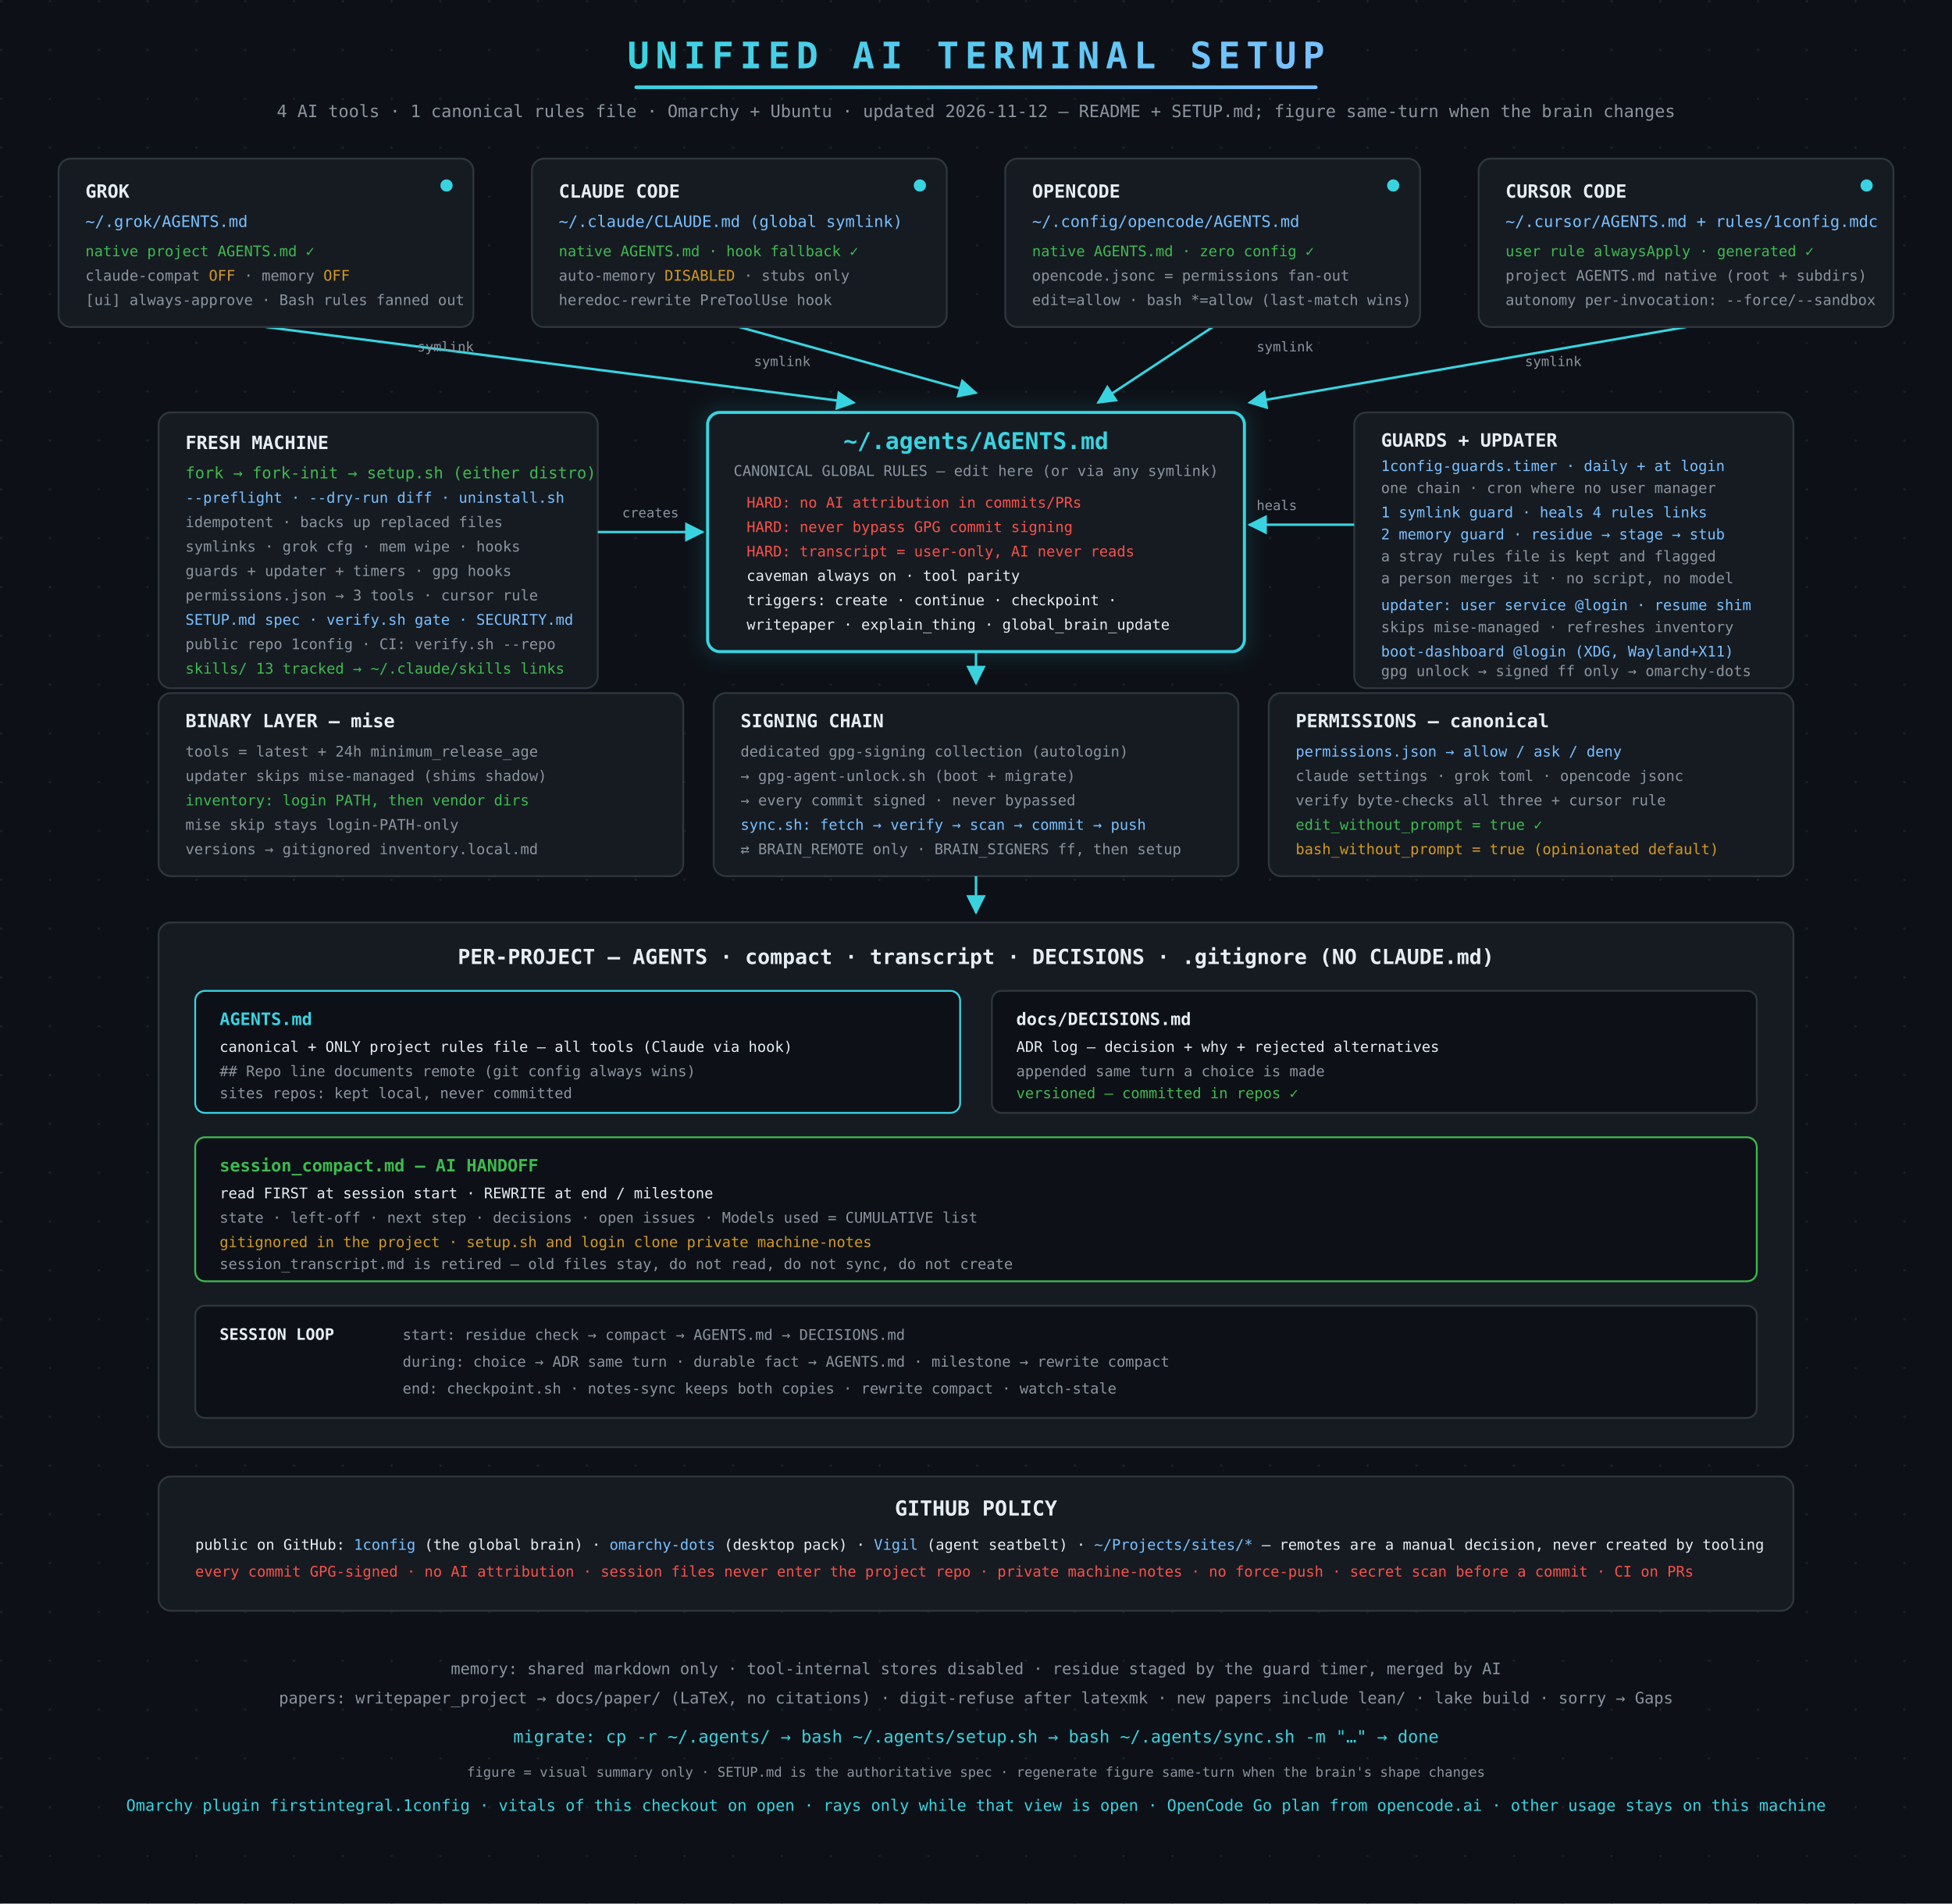
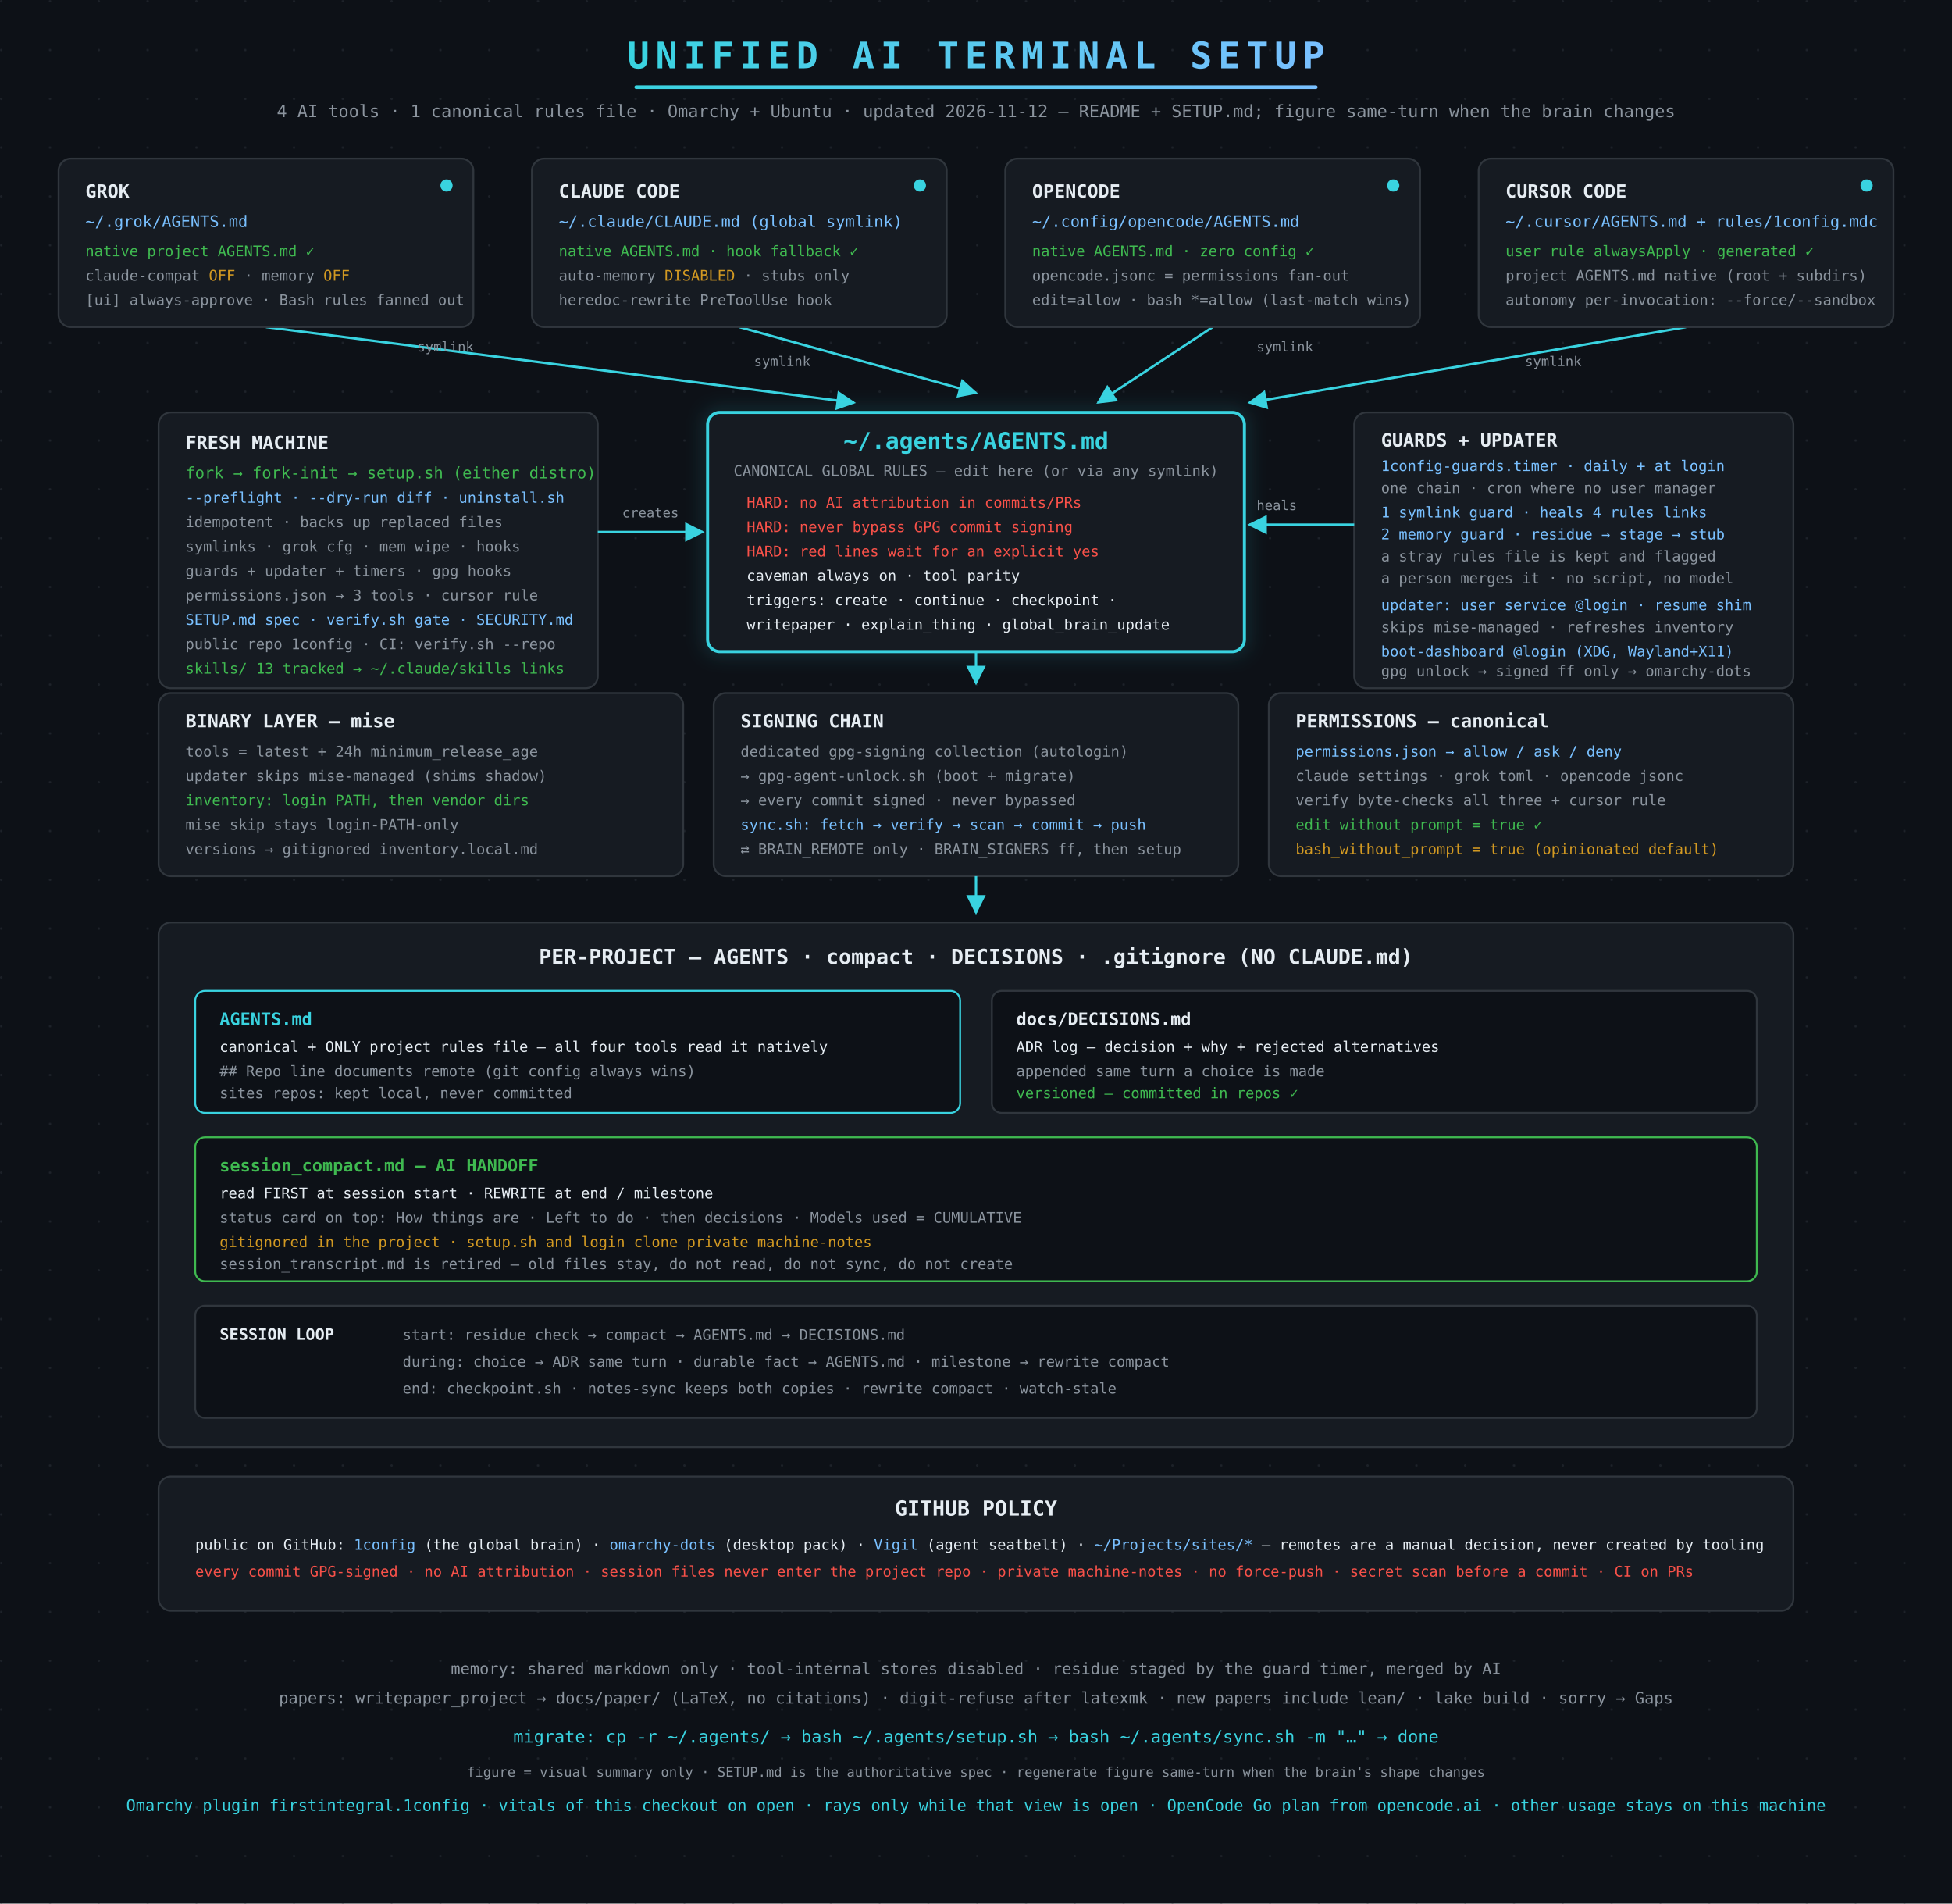
<svg xmlns="http://www.w3.org/2000/svg" width="1600" height="1560" viewBox="0 0 1600 1560" font-family="DejaVu Sans Mono, monospace">
  <defs>
    <pattern id="grid" width="40" height="40" patternUnits="userSpaceOnUse">
      <circle cx="1" cy="1" r="1" fill="#1c2128" />
    </pattern>
    <linearGradient id="acc" x1="0" y1="0" x2="1" y2="0">
      <stop offset="0" stop-color="#39d3e0" />
      <stop offset="1" stop-color="#79c0ff" />
    </linearGradient>
    <filter id="glow" x="-60%" y="-60%" width="220%" height="220%">
      <feGaussianBlur stdDeviation="7" />
    </filter>
    <marker id="arr" viewBox="0 0 10 10" refX="9" refY="5" markerWidth="8" markerHeight="8" orient="auto-start-reverse">
      <path d="M0,0 L10,5 L0,10 z" fill="#39d3e0" />
    </marker>
    <marker id="arrd" viewBox="0 0 10 10" refX="9" refY="5" markerWidth="7" markerHeight="7" orient="auto-start-reverse">
      <path d="M0,0 L10,5 L0,10 z" fill="#d29922" />
    </marker>
  </defs>
  <rect width="1600" height="1560" fill="#0d1117" />
  <rect width="1600" height="1560" fill="url(#grid)" />
  <text x="800" y="56" text-anchor="middle" font-size="30" font-weight="bold" fill="url(#acc)" letter-spacing="5">UNIFIED AI TERMINAL SETUP</text>
  <rect x="520" y="70" width="560" height="3" rx="1.5" fill="url(#acc)" />
  <text x="800" y="96" text-anchor="middle" font-size="14" fill="#8b949e">4 AI tools · 1 canonical rules file · Omarchy + Ubuntu · updated 2026-11-12 — README + SETUP.md; figure same-turn when the brain changes</text>
  <line x1="218" y1="268" x2="700" y2="330" stroke="#39d3e0" stroke-width="2" marker-end="url(#arr)" />
  <text x="342" y="288" font-size="11" fill="#8b949e">symlink</text>
  <line x1="606" y1="268" x2="800" y2="322" stroke="#39d3e0" stroke-width="2" marker-end="url(#arr)" />
  <text x="618" y="300" font-size="11" fill="#8b949e">symlink</text>
  <line x1="994" y1="268" x2="900" y2="330" stroke="#39d3e0" stroke-width="2" marker-end="url(#arr)" />
  <text x="1030" y="288" font-size="11" fill="#8b949e">symlink</text>
  <line x1="1382" y1="268" x2="1024" y2="330" stroke="#39d3e0" stroke-width="2" marker-end="url(#arr)" />
  <text x="1250" y="300" font-size="11" fill="#8b949e">symlink</text>
  <rect x="48" y="130" width="340" height="138" rx="10" fill="#161b22" stroke="#30363d" stroke-width="1.5" />
  <circle cx="366" cy="152" r="5" fill="#39d3e0" />
  <text x="70" y="162" font-size="15" font-weight="bold" fill="#e6edf3">GROK</text>
  <text x="70" y="186" font-size="13" fill="#79c0ff">~/.grok/AGENTS.md</text>
  <text x="70" y="210" font-size="12" fill="#3fb950">native project AGENTS.md ✓</text>
  <text x="70" y="230" font-size="12" fill="#8b949e">claude-compat <tspan fill="#d29922">OFF</tspan> · memory <tspan fill="#d29922">OFF</tspan>
  </text>
  <text x="70" y="250" font-size="12" fill="#8b949e">[ui] always-approve · Bash rules fanned out</text>
  <rect x="436" y="130" width="340" height="138" rx="10" fill="#161b22" stroke="#30363d" stroke-width="1.5" />
  <circle cx="754" cy="152" r="5" fill="#39d3e0" />
  <text x="458" y="162" font-size="15" font-weight="bold" fill="#e6edf3">CLAUDE CODE</text>
  <text x="458" y="186" font-size="13" fill="#79c0ff">~/.claude/CLAUDE.md (global symlink)</text>
  <text x="458" y="210" font-size="12" fill="#3fb950">native AGENTS.md · hook fallback ✓</text>
  <text x="458" y="230" font-size="12" fill="#8b949e">auto-memory <tspan fill="#d29922">DISABLED</tspan> · stubs only</text>
  <text x="458" y="250" font-size="12" fill="#8b949e">heredoc-rewrite PreToolUse hook</text>
  <rect x="824" y="130" width="340" height="138" rx="10" fill="#161b22" stroke="#30363d" stroke-width="1.5" />
  <circle cx="1142" cy="152" r="5" fill="#39d3e0" />
  <text x="846" y="162" font-size="15" font-weight="bold" fill="#e6edf3">OPENCODE</text>
  <text x="846" y="186" font-size="13" fill="#79c0ff">~/.config/opencode/AGENTS.md</text>
  <text x="846" y="210" font-size="12" fill="#3fb950">native AGENTS.md · zero config ✓</text>
  <text x="846" y="230" font-size="12" fill="#8b949e">opencode.jsonc = permissions fan-out</text>
  <text x="846" y="250" font-size="12" fill="#8b949e">edit=allow · bash *=allow (last-match wins)</text>
  <rect x="1212" y="130" width="340" height="138" rx="10" fill="#161b22" stroke="#30363d" stroke-width="1.5" />
  <circle cx="1530" cy="152" r="5" fill="#39d3e0" />
  <text x="1234" y="162" font-size="15" font-weight="bold" fill="#e6edf3">CURSOR CODE</text>
  <text x="1234" y="186" font-size="13" fill="#79c0ff">~/.cursor/AGENTS.md + rules/1config.mdc</text>
  <text x="1234" y="210" font-size="12" fill="#3fb950">user rule alwaysApply · generated ✓</text>
  <text x="1234" y="230" font-size="12" fill="#8b949e">project AGENTS.md native (root + subdirs)</text>
  <text x="1234" y="250" font-size="12" fill="#8b949e">autonomy per-invocation: --force/--sandbox</text>
  <rect x="580" y="338" width="440" height="196" rx="10" fill="none" stroke="#39d3e0" stroke-width="2.5" opacity="0.55" filter="url(#glow)" />
  <rect x="580" y="338" width="440" height="196" rx="10" fill="#161b22" stroke="#39d3e0" stroke-width="2.5" />
  <text x="800" y="368" text-anchor="middle" font-size="19" font-weight="bold" fill="#39d3e0">~/.agents/AGENTS.md</text>
  <text x="800" y="390" text-anchor="middle" font-size="12" fill="#8b949e">CANONICAL GLOBAL RULES — edit here (or via any symlink)</text>
  <text x="612" y="416" font-size="12" fill="#f85149">HARD: no AI attribution in commits/PRs</text>
  <text x="612" y="436" font-size="12" fill="#f85149">HARD: never bypass GPG commit signing</text>
-   <text x="612" y="456" font-size="12" fill="#f85149">HARD: transcript = user-only, AI never reads</text>
+   <text x="612" y="456" font-size="12" fill="#f85149">HARD: red lines wait for an explicit yes</text>
  <text x="612" y="476" font-size="12" fill="#e6edf3">caveman always on · tool parity</text>
  <text x="612" y="496" font-size="12" fill="#e6edf3">triggers: create · continue · checkpoint ·</text>
  <text x="612" y="516" font-size="12" fill="#e6edf3">writepaper · explain_thing · global_brain_update</text>
  <rect x="1110" y="338" width="360" height="226" rx="10" fill="#161b22" stroke="#30363d" stroke-width="1.5" />
  <text x="1132" y="366" font-size="15" font-weight="bold" fill="#e6edf3">GUARDS + UPDATER</text>
  <text x="1132" y="386" font-size="12" fill="#79c0ff">1config-guards.timer · daily + at login</text>
  <text x="1132" y="404" font-size="12" fill="#8b949e">one chain · cron where no user manager</text>
  <text x="1132" y="424" font-size="12" fill="#79c0ff">1 symlink guard · heals 4 rules links</text>
  <text x="1132" y="442" font-size="12" fill="#79c0ff">2 memory guard · residue → stage → stub</text>
  <text x="1132" y="460" font-size="12" fill="#8b949e">a stray rules file is kept and flagged</text>
  <text x="1132" y="478" font-size="12" fill="#8b949e">a person merges it · no script, no model</text>
  <text x="1132" y="500" font-size="12" fill="#79c0ff">updater: user service @login · resume shim</text>
  <text x="1132" y="518" font-size="12" fill="#8b949e">skips mise-managed · refreshes inventory</text>
  <text x="1132" y="538" font-size="12" fill="#79c0ff">boot-dashboard @login (XDG, Wayland+X11)</text>
  <text x="1132" y="554" font-size="12" fill="#8b949e">gpg unlock → signed ff only → omarchy-dots</text>
  <line x1="1110" y1="430" x2="1024" y2="430" stroke="#39d3e0" stroke-width="2" marker-end="url(#arr)" />
  <text x="1030" y="418" font-size="11" fill="#8b949e">heals</text>
  <rect x="130" y="338" width="360" height="226" rx="10" fill="#161b22" stroke="#30363d" stroke-width="1.5" />
  <text x="152" y="368" font-size="15" font-weight="bold" fill="#e6edf3">FRESH MACHINE</text>
  <text x="152" y="392" font-size="13" fill="#3fb950">fork → fork-init → setup.sh (either distro)</text>
  <text x="152" y="412" font-size="12" fill="#79c0ff">--preflight · --dry-run diff · uninstall.sh</text>
  <text x="152" y="432" font-size="12" fill="#8b949e">idempotent · backs up replaced files</text>
  <text x="152" y="452" font-size="12" fill="#8b949e">symlinks · grok cfg · mem wipe · hooks</text>
  <text x="152" y="472" font-size="12" fill="#8b949e">guards + updater + timers · gpg hooks</text>
  <text x="152" y="492" font-size="12" fill="#8b949e">permissions.json → 3 tools · cursor rule</text>
  <text x="152" y="512" font-size="12" fill="#79c0ff">SETUP.md spec · verify.sh gate · SECURITY.md</text>
  <text x="152" y="532" font-size="12" fill="#8b949e">public repo 1config · CI: verify.sh --repo</text>
  <text x="152" y="552" font-size="12" fill="#3fb950">skills/ 13 tracked → ~/.claude/skills links</text>
  <line x1="490" y1="436" x2="576" y2="436" stroke="#39d3e0" stroke-width="2" marker-end="url(#arr)" />
  <text x="510" y="424" font-size="11" fill="#8b949e">creates</text>
  <line x1="800" y1="534" x2="800" y2="560" stroke="#39d3e0" stroke-width="2" marker-end="url(#arr)" />
  <rect x="130" y="568" width="430" height="150" rx="10" fill="#161b22" stroke="#30363d" stroke-width="1.5" />
  <text x="152" y="596" font-size="15" font-weight="bold" fill="#e6edf3">BINARY LAYER — mise</text>
  <text x="152" y="620" font-size="12" fill="#8b949e">tools = latest + 24h minimum_release_age</text>
  <text x="152" y="640" font-size="12" fill="#8b949e">updater skips mise-managed (shims shadow)</text>
  <text x="152" y="660" font-size="12" fill="#3fb950">inventory: login PATH, then vendor dirs</text>
  <text x="152" y="680" font-size="12" fill="#8b949e">mise skip stays login-PATH-only</text>
  <text x="152" y="700" font-size="12" fill="#8b949e">versions → gitignored inventory.local.md</text>
  <rect x="585" y="568" width="430" height="150" rx="10" fill="#161b22" stroke="#30363d" stroke-width="1.5" />
  <text x="607" y="596" font-size="15" font-weight="bold" fill="#e6edf3">SIGNING CHAIN</text>
  <text x="607" y="620" font-size="12" fill="#8b949e">dedicated gpg-signing collection (autologin)</text>
  <text x="607" y="640" font-size="12" fill="#8b949e">→ gpg-agent-unlock.sh (boot + migrate)</text>
  <text x="607" y="660" font-size="12" fill="#8b949e">→ every commit signed · never bypassed</text>
  <text x="607" y="680" font-size="12" fill="#79c0ff">sync.sh: fetch → verify → scan → commit → push</text>
  <text x="607" y="700" font-size="12" fill="#8b949e">⇄ BRAIN_REMOTE only · BRAIN_SIGNERS ff, then setup</text>
  <rect x="1040" y="568" width="430" height="150" rx="10" fill="#161b22" stroke="#30363d" stroke-width="1.5" />
  <text x="1062" y="596" font-size="15" font-weight="bold" fill="#e6edf3">PERMISSIONS — canonical</text>
  <text x="1062" y="620" font-size="12" fill="#79c0ff">permissions.json → allow / ask / deny</text>
  <text x="1062" y="640" font-size="12" fill="#8b949e">claude settings · grok toml · opencode jsonc</text>
  <text x="1062" y="660" font-size="12" fill="#8b949e">verify byte-checks all three + cursor rule</text>
  <text x="1062" y="680" font-size="12" fill="#3fb950">edit_without_prompt = true ✓</text>
  <text x="1062" y="700" font-size="12" fill="#d29922">bash_without_prompt = true (opinionated default)</text>
  <line x1="800" y1="718" x2="800" y2="748" stroke="#39d3e0" stroke-width="2" marker-end="url(#arr)" />
  <rect x="130" y="756" width="1340" height="430" rx="10" fill="#161b22" stroke="#30363d" stroke-width="1.5" />
-   <text x="800" y="790" text-anchor="middle" font-size="17" font-weight="bold" fill="#e6edf3">PER-PROJECT — AGENTS · compact · transcript · DECISIONS · .gitignore (NO CLAUDE.md)</text>
+   <text x="800" y="790" text-anchor="middle" font-size="17" font-weight="bold" fill="#e6edf3">PER-PROJECT — AGENTS · compact · DECISIONS · .gitignore (NO CLAUDE.md)</text>
  <rect x="160" y="812" width="627" height="100" rx="8" fill="#0d1117" stroke="#39d3e0" stroke-width="1.5" />
  <text x="180" y="840" font-size="14" font-weight="bold" fill="#39d3e0">AGENTS.md</text>
-   <text x="180" y="862" font-size="12" fill="#e6edf3">canonical + ONLY project rules file — all tools (Claude via hook)</text>
+   <text x="180" y="862" font-size="12" fill="#e6edf3">canonical + ONLY project rules file — all four tools read it natively</text>
  <text x="180" y="882" font-size="12" fill="#8b949e">## Repo line documents remote (git config always wins)</text>
  <text x="180" y="900" font-size="12" fill="#8b949e">sites repos: kept local, never committed</text>
  <rect x="813" y="812" width="627" height="100" rx="8" fill="#0d1117" stroke="#30363d" stroke-width="1.5" />
  <text x="833" y="840" font-size="14" font-weight="bold" fill="#e6edf3">docs/DECISIONS.md</text>
  <text x="833" y="862" font-size="12" fill="#e6edf3">ADR log — decision + why + rejected alternatives</text>
  <text x="833" y="882" font-size="12" fill="#8b949e">appended same turn a choice is made</text>
  <text x="833" y="900" font-size="12" fill="#3fb950">versioned — committed in repos ✓</text>
  <rect x="160" y="932" width="1280" height="118" rx="8" fill="#0d1117" stroke="#3fb950" stroke-width="1.5" />
  <text x="180" y="960" font-size="14" font-weight="bold" fill="#3fb950">session_compact.md — AI HANDOFF</text>
  <text x="180" y="982" font-size="12" fill="#e6edf3">read FIRST at session start · REWRITE at end / milestone</text>
-   <text x="180" y="1002" font-size="12" fill="#8b949e">state · left-off · next step · decisions · open issues · Models used = CUMULATIVE list</text>
+   <text x="180" y="1002" font-size="12" fill="#8b949e">status card on top: How things are · Left to do · then decisions · Models used = CUMULATIVE</text>
  <text x="180" y="1022" font-size="12" fill="#d29922">gitignored in the project · setup.sh and login clone private machine-notes</text>
  <text x="180" y="1040" font-size="12" fill="#8b949e">session_transcript.md is retired — old files stay, do not read, do not sync, do not create</text>
  <rect x="160" y="1070" width="1280" height="92" rx="8" fill="#0d1117" stroke="#30363d" stroke-width="1.5" />
  <text x="180" y="1098" font-size="13" font-weight="bold" fill="#e6edf3">SESSION LOOP</text>
  <text x="330" y="1098" font-size="12" fill="#8b949e">start: residue check → compact → AGENTS.md → DECISIONS.md</text>
  <text x="330" y="1120" font-size="12" fill="#8b949e">during: choice → ADR same turn · durable fact → AGENTS.md · milestone → rewrite compact</text>
  <text x="330" y="1142" font-size="12" fill="#8b949e">end: checkpoint.sh · notes-sync keeps both copies · rewrite compact · watch-stale</text>
  <rect x="130" y="1210" width="1340" height="110" rx="10" fill="#161b22" stroke="#30363d" stroke-width="1.5" />
  <text x="800" y="1242" text-anchor="middle" font-size="17" font-weight="bold" fill="#e6edf3">GITHUB POLICY</text>
  <text x="160" y="1270" font-size="12" fill="#e6edf3">public on GitHub: <tspan fill="#79c0ff">1config</tspan> (the global brain) · <tspan fill="#79c0ff">omarchy-dots</tspan> (desktop pack) · <tspan fill="#79c0ff">Vigil</tspan> (agent seatbelt) · <tspan fill="#79c0ff">~/Projects/sites/*</tspan> — remotes are a manual decision, never created by tooling</text>
  <text x="160" y="1292" font-size="12" fill="#f85149">every commit GPG-signed · no AI attribution · session files never enter the project repo · private machine-notes · no force-push · secret scan before a commit · CI on PRs</text>
  <text x="800" y="1372" text-anchor="middle" font-size="13" fill="#8b949e">memory: shared markdown only · tool-internal stores disabled · residue staged by the guard timer, merged by AI</text>
  <text x="800" y="1396" text-anchor="middle" font-size="13" fill="#8b949e">papers: writepaper_project → docs/paper/ (LaTeX, no citations) · digit-refuse after latexmk · new papers include lean/ · lake build · sorry → Gaps</text>
  <text x="800" y="1428" text-anchor="middle" font-size="14" fill="#39d3e0">migrate: cp -r ~/.agents/ → bash ~/.agents/setup.sh → bash ~/.agents/sync.sh -m "…" → done</text>
  <text x="800" y="1456" text-anchor="middle" font-size="11" fill="#8b949e">figure = visual summary only · SETUP.md is the authoritative spec · regenerate figure same-turn when the brain's shape changes</text>
  <text x="800" y="1484" text-anchor="middle" font-size="13" fill="#39d3e0">Omarchy plugin firstintegral.1config · vitals of this checkout on open · rays only while that view is open · OpenCode Go plan from opencode.ai · other usage stays on this machine</text>
</svg>
